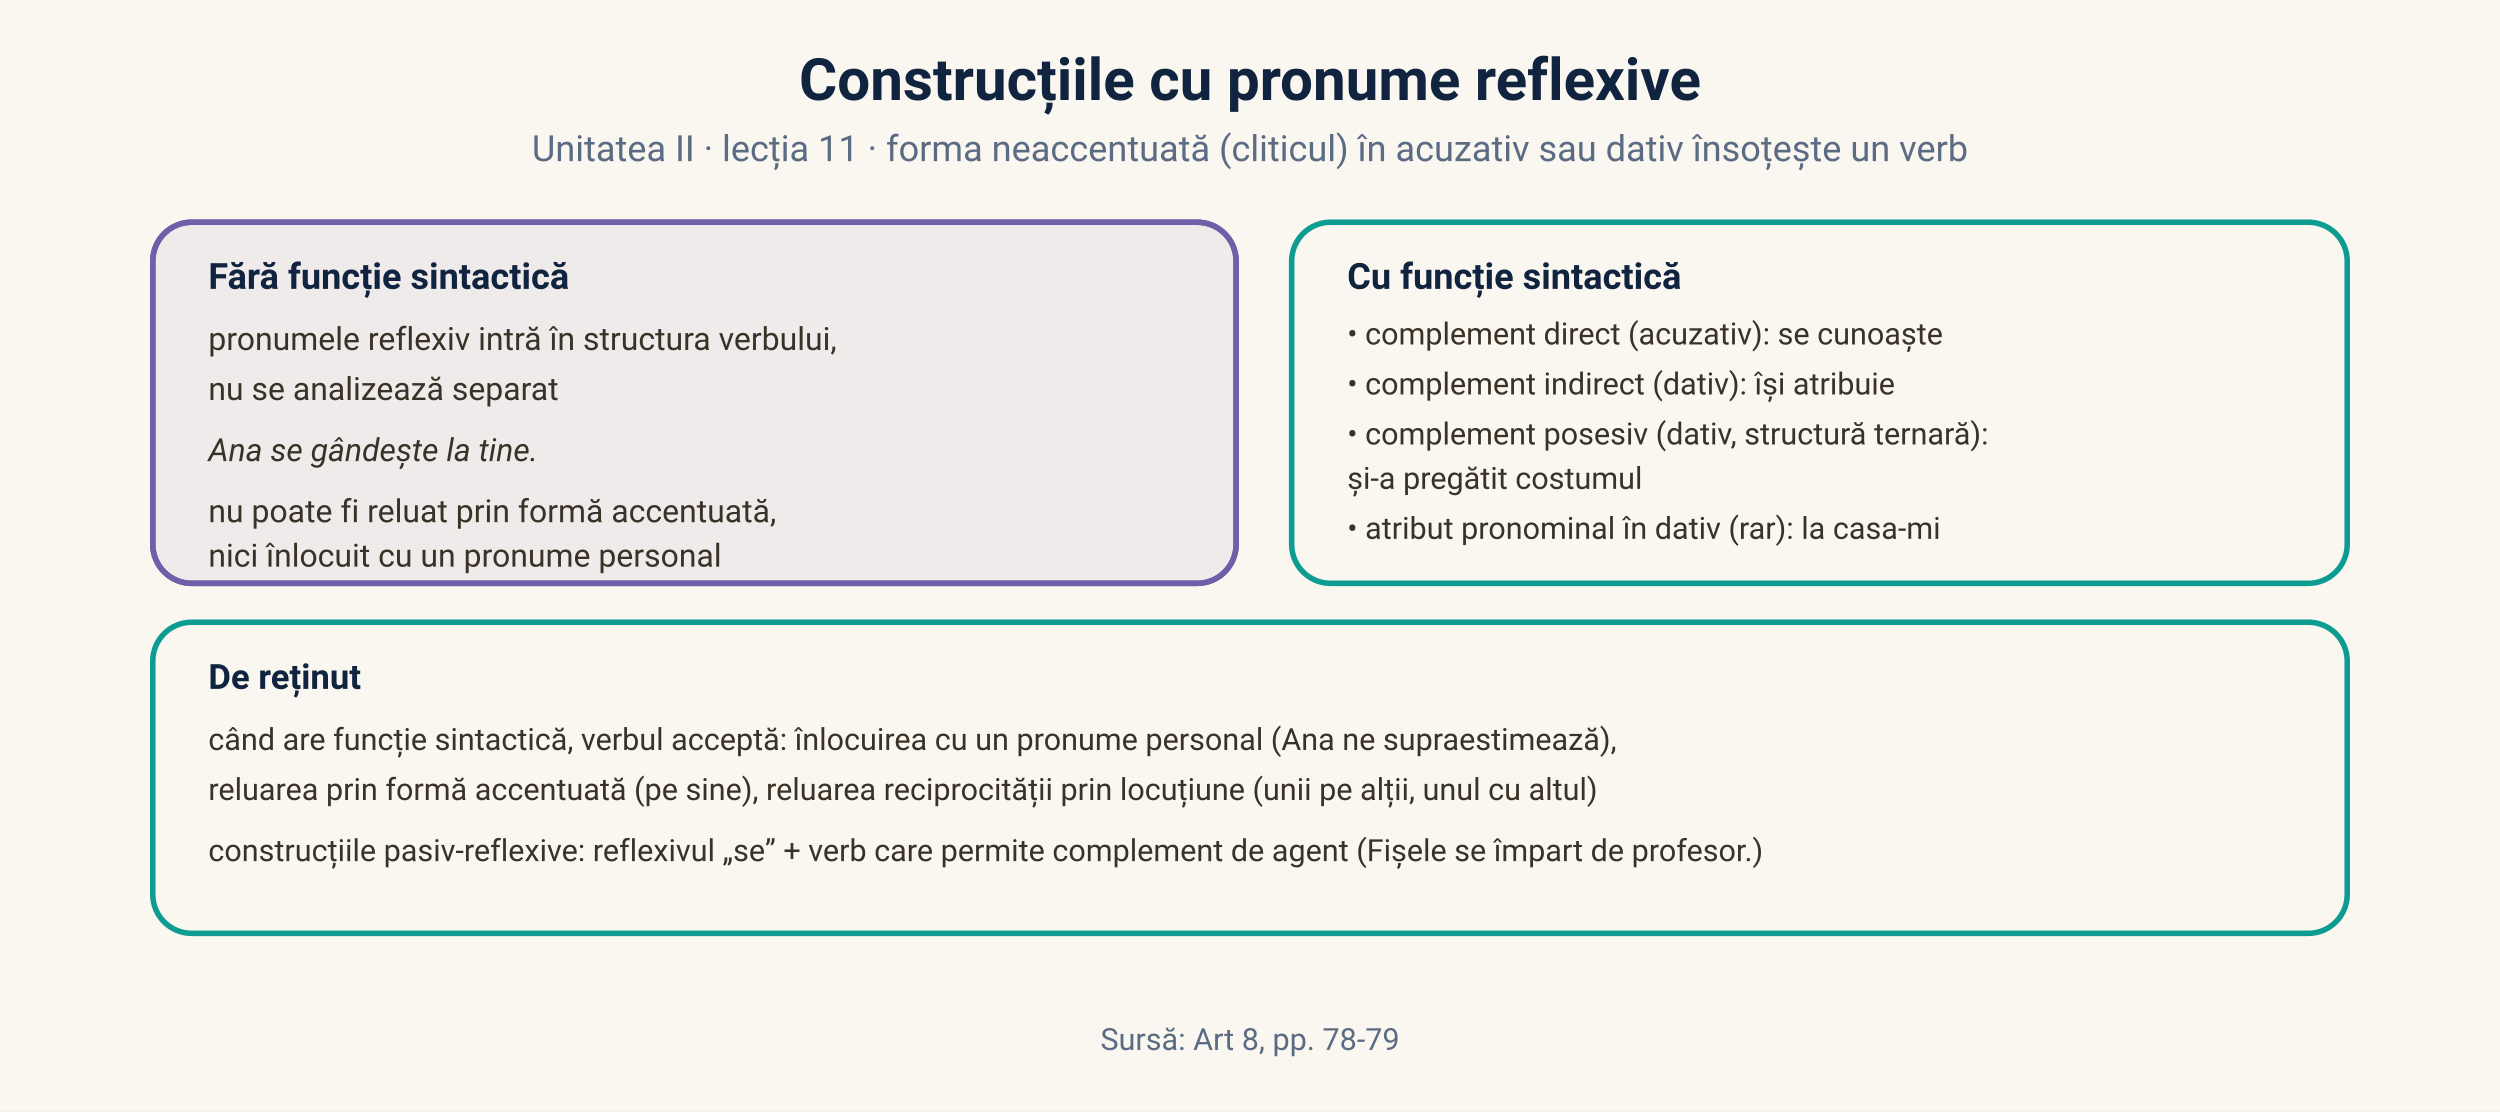
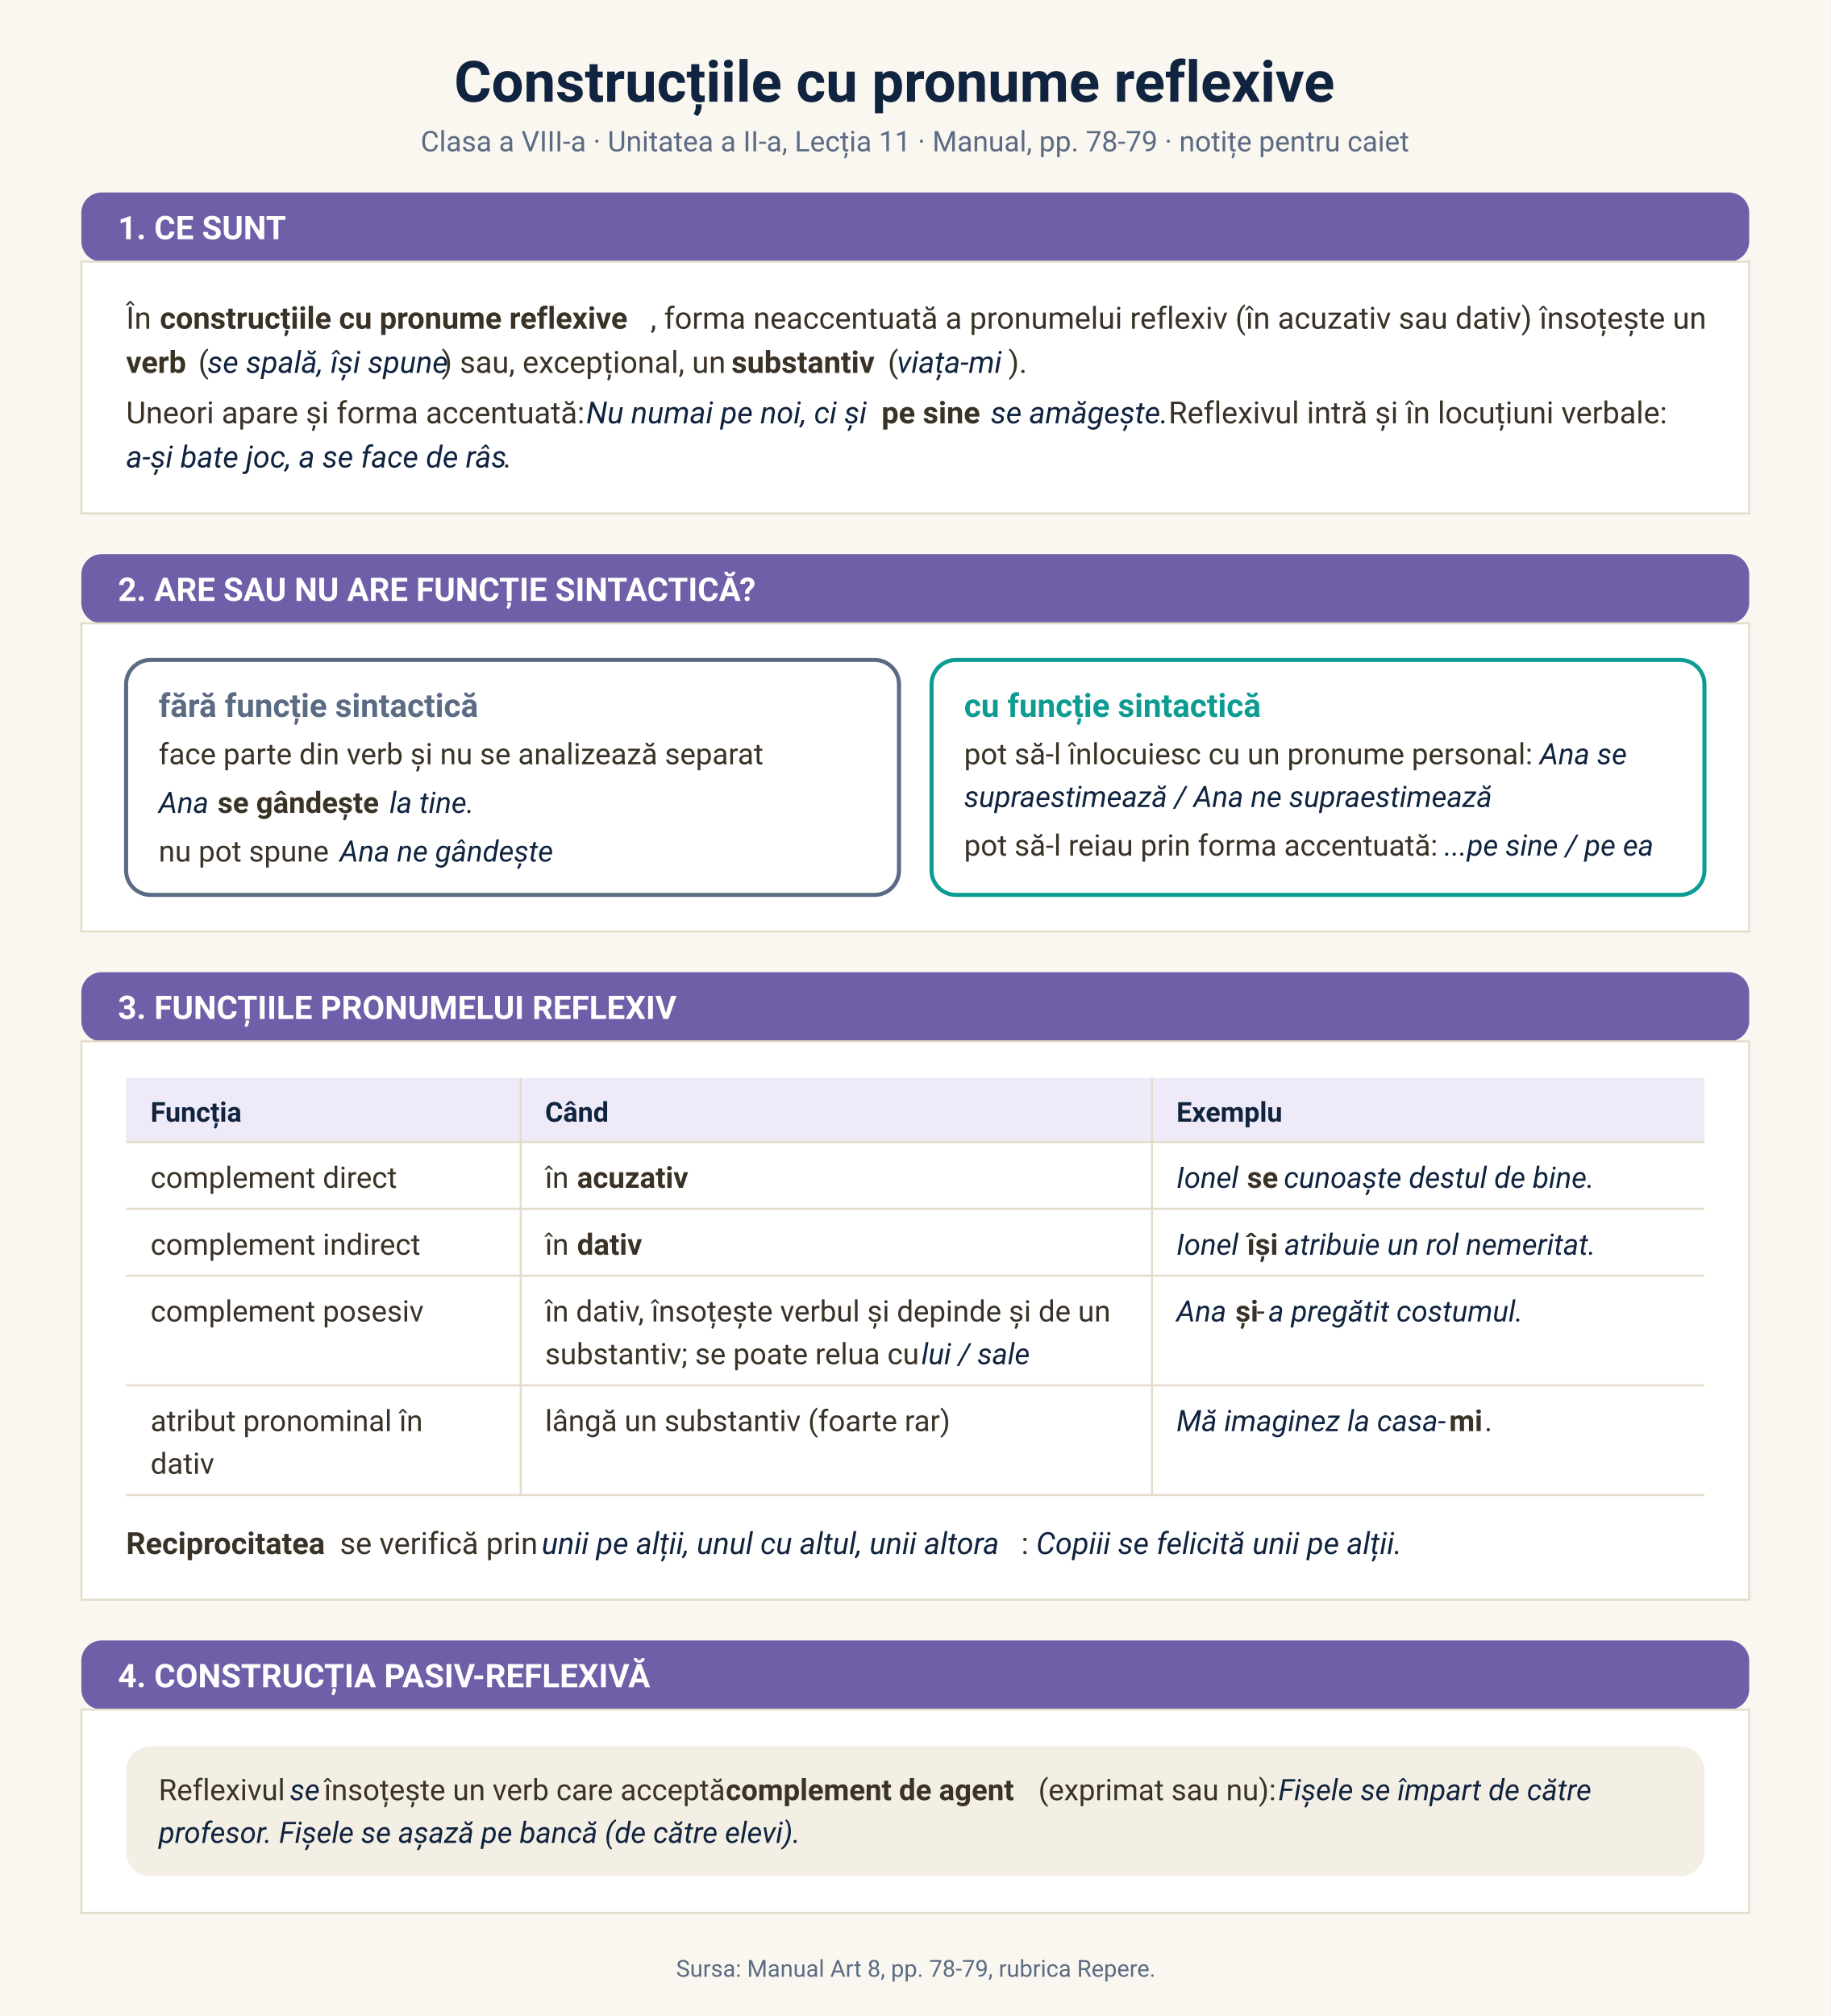
- <svg xmlns="http://www.w3.org/2000/svg" viewBox="0 0 900 400" font-family="'Segoe UI', 'Plus Jakarta Sans', -apple-system, Roboto, sans-serif">
-   <rect width="900" height="400" fill="#faf7f0" />
-   <text x="450" y="36" text-anchor="middle" font-size="21" font-weight="700" fill="#10233f">Construcțiile cu pronume reflexive</text>
-   <text x="450" y="58" text-anchor="middle" font-size="13" fill="#5b6b83">Unitatea II · lecția 11 · forma neaccentuată (cliticul) în acuzativ sau dativ însoțește un verb</text>
-   <rect x="55" y="80" width="390" height="130" rx="14" fill="#6f5ea8" stroke="#6f5ea8" stroke-width="2" fill-opacity="0.08" />
-   <rect x="55" y="80" width="390" height="130" rx="14" fill="none" stroke="#6f5ea8" stroke-width="2" />
-   <text x="75" y="104" font-size="13" font-weight="700" fill="#10233f">Fără funcție sintactică</text>
-   <text font-size="11.5" fill="#3a3226">
-     <tspan x="75" y="126">pronumele reflexiv intră în structura verbului,</tspan>
-     <tspan x="75" y="144">nu se analizează separat</tspan>
-     <tspan x="75" y="166" font-style="italic">Ana se gândește la tine.</tspan>
-     <tspan x="75" y="188">nu poate fi reluat prin formă accentuată,</tspan>
-     <tspan x="75" y="204">nici înlocuit cu un pronume personal</tspan>
-   </text>
-   <rect x="465" y="80" width="380" height="130" rx="14" fill="none" stroke="#0d9c92" stroke-width="2" />
-   <text x="485" y="104" font-size="13" font-weight="700" fill="#10233f">Cu funcție sintactică</text>
-   <text font-size="11" fill="#3a3226">
-     <tspan x="485" y="124">• complement direct (acuzativ): se cunoaște</tspan>
-     <tspan x="485" y="142">• complement indirect (dativ): își atribuie</tspan>
-     <tspan x="485" y="160">• complement posesiv (dativ, structură ternară):</tspan>
-     <tspan x="485" y="176">  și-a pregătit costumul</tspan>
-     <tspan x="485" y="194">• atribut pronominal în dativ (rar): la casa-mi</tspan>
-     <tspan x="485" y="204"> </tspan>
-   </text>
-   <rect x="55" y="224" width="790" height="112" rx="14" fill="none" stroke="#0d9c92" stroke-width="2" />
-   <text x="75" y="248" font-size="12.5" font-weight="700" fill="#10233f">De reținut</text>
-   <text font-size="11" fill="#3a3226">
-     <tspan x="75" y="270">când are funcție sintactică, verbul acceptă: înlocuirea cu un pronume personal (Ana ne supraestimează),</tspan>
-     <tspan x="75" y="288">reluarea prin formă accentuată (pe sine), reluarea reciprocității prin locuțiune (unii pe alții, unul cu altul)</tspan>
-     <tspan x="75" y="310">construcțiile pasiv-reflexive: reflexivul „se” + verb care permite complement de agent (Fișele se împart de profesor.)</tspan>
-   </text>
-   <text x="450" y="378" text-anchor="middle" font-size="11" fill="#5b6b83">Sursă: Art 8, pp. 78-79</text>
+ <svg xmlns="http://www.w3.org/2000/svg" viewBox="0 0 900 991" font-family="'Segoe UI', 'Plus Jakarta Sans', -apple-system, Roboto, sans-serif">
+   <rect width="900" height="991" fill="#faf7f0" />
+   <text x="223.3" y="50.0" font-size="28" fill="#10233f" font-weight="700" textLength="454.2" lengthAdjust="spacing">Construcțiile cu pronume reflexive</text>
+   <text x="206.8" y="74.4" font-size="14" fill="#5b6b83" textLength="486.4" lengthAdjust="spacing">Clasa a VIII-a · Unitatea a II-a, Lecția 11 · Manual, pp. 78-79 · notițe pentru caiet</text>
+   <rect x="40" y="94.6" width="820" height="34" rx="10" fill="#6f5ea8" />
+   <text x="58" y="117.6" font-size="16" font-weight="700" fill="#ffffff">1. CE SUNT</text>
+   <rect x="40" y="128.6" width="820" height="123.8" fill="#ffffff" stroke="#e3dccb" />
+   <text x="62.0" y="161.6" font-size="15" fill="#3a3226" textLength="12.6" lengthAdjust="spacing">În</text>
+   <text x="78.6" y="161.6" font-size="15" fill="#3a3226" font-weight="700" textLength="241.2" lengthAdjust="spacing">construcțiile cu pronume reflexive</text>
+   <text x="319.8" y="161.6" font-size="15" fill="#3a3226" textLength="512.2" lengthAdjust="spacing">, forma neaccentuată a pronumelui reflexiv (în acuzativ sau dativ) însoțește un</text>
+   <text x="62.0" y="183.3" font-size="15" fill="#3a3226" font-weight="700" textLength="31.5" lengthAdjust="spacing">verb</text>
+   <text x="97.5" y="183.3" font-size="15" fill="#3a3226" textLength="4.5" lengthAdjust="spacing">(</text>
+   <text x="102.0" y="183.3" font-size="15" fill="#10233f" font-style="italic" textLength="115.0" lengthAdjust="spacing">se spală, își spune</text>
+   <text x="217.1" y="183.3" font-size="15" fill="#3a3226" textLength="138.4" lengthAdjust="spacing">) sau, excepțional, un</text>
+   <text x="359.6" y="183.3" font-size="15" fill="#3a3226" font-weight="700" textLength="72.9" lengthAdjust="spacing">substantiv</text>
+   <text x="436.5" y="183.3" font-size="15" fill="#3a3226" textLength="4.5" lengthAdjust="spacing">(</text>
+   <text x="441.0" y="183.3" font-size="15" fill="#10233f" font-style="italic" textLength="54.8" lengthAdjust="spacing">viața-mi</text>
+   <text x="495.8" y="183.3" font-size="15" fill="#3a3226" textLength="7.8" lengthAdjust="spacing">).</text>
+   <text x="62.0" y="208.1" font-size="15" fill="#3a3226" textLength="222.1" lengthAdjust="spacing">Uneori apare și forma accentuată:</text>
+   <text x="288.2" y="208.1" font-size="15" fill="#10233f" font-style="italic" textLength="141.2" lengthAdjust="spacing">Nu numai pe noi, ci și</text>
+   <text x="433.4" y="208.1" font-size="15" fill="#3a3226" font-weight="700" textLength="49.6" lengthAdjust="spacing">pe sine</text>
+   <text x="487.1" y="208.1" font-size="15" fill="#10233f" font-style="italic" textLength="83.4" lengthAdjust="spacing">se amăgește.</text>
+   <text x="574.5" y="208.1" font-size="15" fill="#3a3226" textLength="243.9" lengthAdjust="spacing">Reflexivul intră și în locuțiuni verbale:</text>
+   <text x="62.0" y="229.8" font-size="15" fill="#10233f" font-style="italic" textLength="185.2" lengthAdjust="spacing">a-și bate joc, a se face de râs</text>
+   <text x="247.2" y="229.8" font-size="15" fill="#3a3226" textLength="3.3" lengthAdjust="spacing">.</text>
+   <rect x="40" y="272.4" width="820" height="34" rx="10" fill="#6f5ea8" />
+   <text x="58" y="295.4" font-size="16" font-weight="700" fill="#ffffff">2. ARE SAU NU ARE FUNCȚIE SINTACTICĂ?</text>
+   <rect x="40" y="306.4" width="820" height="151.5" fill="#ffffff" stroke="#e3dccb" />
+   <rect x="62.0" y="324.4" width="380.0" height="115.5" rx="12" fill="#ffffff" stroke="#5b6b83" stroke-width="2" />
+   <text x="78.0" y="352.4" font-size="16" fill="#5b6b83" font-weight="700" textLength="162.2" lengthAdjust="spacing">fără funcție sintactică</text>
+   <text x="78.0" y="375.7" font-size="14.5" fill="#3a3226" textLength="291.4" lengthAdjust="spacing">face parte din verb și nu se analizează separat</text>
+   <text x="78.0" y="399.6" font-size="14.5" fill="#10233f" font-style="italic" textLength="25.1" lengthAdjust="spacing">Ana</text>
+   <text x="107.0" y="399.6" font-size="14.5" fill="#3a3226" font-weight="700" textLength="80.6" lengthAdjust="spacing">se gândește</text>
+   <text x="191.5" y="399.6" font-size="14.5" fill="#10233f" font-style="italic" textLength="42.3" lengthAdjust="spacing">la tine.</text>
+   <text x="78.0" y="423.5" font-size="14.5" fill="#3a3226" textLength="85.1" lengthAdjust="spacing">nu pot spune</text>
+   <text x="167.0" y="423.5" font-size="14.5" fill="#10233f" font-style="italic" textLength="104.4" lengthAdjust="spacing">Ana ne gândește</text>
+   <rect x="458.0" y="324.4" width="380.0" height="115.5" rx="12" fill="#ffffff" stroke="#0d9c92" stroke-width="2" />
+   <text x="474.0" y="352.4" font-size="16" fill="#0d9c92" font-weight="700" textLength="149.9" lengthAdjust="spacing">cu funcție sintactică</text>
+   <text x="474.0" y="375.7" font-size="14.5" fill="#3a3226" textLength="279.1" lengthAdjust="spacing">pot să-l înlocuiesc cu un pronume personal:</text>
+   <text x="757.0" y="375.7" font-size="14.5" fill="#10233f" font-style="italic" textLength="41.9" lengthAdjust="spacing">Ana se</text>
+   <text x="474.0" y="396.7" font-size="14.5" fill="#10233f" font-style="italic" textLength="257.5" lengthAdjust="spacing">supraestimează / Ana ne supraestimează</text>
+   <text x="474.0" y="420.6" font-size="14.5" fill="#3a3226" textLength="232.1" lengthAdjust="spacing">pot să-l reiau prin forma accentuată:</text>
+   <text x="710.1" y="420.6" font-size="14.5" fill="#10233f" font-style="italic" textLength="100.6" lengthAdjust="spacing">...pe sine / pe ea</text>
+   <rect x="40" y="477.9" width="820" height="34" rx="10" fill="#6f5ea8" />
+   <text x="58" y="500.9" font-size="16" font-weight="700" fill="#ffffff">3. FUNCȚIILE PRONUMELUI REFLEXIV</text>
+   <rect x="40" y="511.9" width="820" height="274.5" fill="#ffffff" stroke="#e3dccb" />
+   <rect x="62.0" y="529.9" width="776.0" height="31.6" fill="#efeaf8" />
+   <text x="74.0" y="551.4" font-size="13.5" fill="#10233f" font-weight="700" textLength="46.3" lengthAdjust="spacing">Funcția</text>
+   <text x="268.0" y="551.4" font-size="13.5" fill="#10233f" font-weight="700" textLength="32.3" lengthAdjust="spacing">Când</text>
+   <text x="578.4" y="551.4" font-size="13.5" fill="#10233f" font-weight="700" textLength="54.7" lengthAdjust="spacing">Exemplu</text>
+   <line x1="62.0" y1="561.4" x2="838.0" y2="561.4" stroke="#e3dccb" />
+   <text x="74.0" y="583.9" font-size="14.5" fill="#3a3226" textLength="120.6" lengthAdjust="spacing">complement direct</text>
+   <text x="268.0" y="583.9" font-size="14.5" fill="#3a3226" textLength="11.7" lengthAdjust="spacing">în</text>
+   <text x="283.7" y="583.9" font-size="14.5" fill="#3a3226" font-weight="700" textLength="56.0" lengthAdjust="spacing">acuzativ</text>
+   <text x="578.4" y="583.9" font-size="14.5" fill="#10233f" font-style="italic" textLength="30.7" lengthAdjust="spacing">Ionel</text>
+   <text x="613.1" y="583.9" font-size="14.5" fill="#3a3226" font-weight="700" textLength="14.2" lengthAdjust="spacing">se</text>
+   <text x="631.2" y="583.9" font-size="14.5" fill="#10233f" font-style="italic" textLength="149.8" lengthAdjust="spacing">cunoaște destul de bine.</text>
+   <line x1="62.0" y1="594.2" x2="838.0" y2="594.2" stroke="#e3dccb" />
+   <text x="74.0" y="616.8" font-size="14.5" fill="#3a3226" textLength="132.4" lengthAdjust="spacing">complement indirect</text>
+   <text x="268.0" y="616.8" font-size="14.5" fill="#3a3226" textLength="11.7" lengthAdjust="spacing">în</text>
+   <text x="283.7" y="616.8" font-size="14.5" fill="#3a3226" font-weight="700" textLength="34.4" lengthAdjust="spacing">dativ</text>
+   <text x="578.4" y="616.8" font-size="14.5" fill="#10233f" font-style="italic" textLength="30.7" lengthAdjust="spacing">Ionel</text>
+   <text x="613.1" y="616.8" font-size="14.5" fill="#3a3226" font-weight="700" textLength="14.5" lengthAdjust="spacing">își</text>
+   <text x="631.5" y="616.8" font-size="14.5" fill="#10233f" font-style="italic" textLength="157.2" lengthAdjust="spacing">atribuie un rol nemeritat.</text>
+   <line x1="62.0" y1="627.1" x2="838.0" y2="627.1" stroke="#e3dccb" />
+   <text x="74.0" y="649.6" font-size="14.5" fill="#3a3226" textLength="131.7" lengthAdjust="spacing">complement posesiv</text>
+   <text x="268.0" y="649.6" font-size="14.5" fill="#3a3226" textLength="279.1" lengthAdjust="spacing">în dativ, însoțește verbul și depinde și de un</text>
+   <text x="268.0" y="670.6" font-size="14.5" fill="#3a3226" textLength="181.1" lengthAdjust="spacing">substantiv; se poate relua cu</text>
+   <text x="453.0" y="670.6" font-size="14.5" fill="#10233f" font-style="italic" textLength="53.8" lengthAdjust="spacing">lui / sale</text>
+   <text x="578.4" y="649.6" font-size="14.5" fill="#10233f" font-style="italic" textLength="25.1" lengthAdjust="spacing">Ana</text>
+   <text x="607.4" y="649.6" font-size="14.5" fill="#3a3226" font-weight="700" textLength="10.4" lengthAdjust="spacing">și</text>
+   <text x="617.8" y="649.6" font-size="14.5" fill="#3a3226" textLength="5.8" lengthAdjust="spacing">-</text>
+   <text x="623.6" y="649.6" font-size="14.5" fill="#10233f" font-style="italic" textLength="124.8" lengthAdjust="spacing">a pregătit costumul.</text>
+   <line x1="62.0" y1="681.0" x2="838.0" y2="681.0" stroke="#e3dccb" />
+   <text x="74.0" y="703.5" font-size="14.5" fill="#3a3226" textLength="136.3" lengthAdjust="spacing">atribut pronominal în</text>
+   <text x="74.0" y="724.5" font-size="14.5" fill="#3a3226" textLength="31.3" lengthAdjust="spacing">dativ</text>
+   <text x="268.0" y="703.5" font-size="14.5" fill="#3a3226" textLength="196.5" lengthAdjust="spacing">lângă un substantiv (foarte rar)</text>
+   <text x="578.4" y="703.5" font-size="14.5" fill="#10233f" font-style="italic" textLength="134.1" lengthAdjust="spacing">Mă imaginez la casa-</text>
+   <text x="712.5" y="703.5" font-size="14.5" fill="#3a3226" font-weight="700" textLength="17.4" lengthAdjust="spacing">mi</text>
+   <text x="729.9" y="703.5" font-size="14.5" fill="#3a3226" textLength="3.2" lengthAdjust="spacing">.</text>
+   <line x1="62.0" y1="734.9" x2="838.0" y2="734.9" stroke="#e3dccb" />
+   <line x1="256.0" y1="529.9" x2="256.0" y2="734.9" stroke="#e3dccb" />
+   <line x1="566.4" y1="529.9" x2="566.4" y2="734.9" stroke="#e3dccb" />
+   <text x="62.0" y="763.9" font-size="15" fill="#3a3226" font-weight="700" textLength="101.1" lengthAdjust="spacing">Reciprocitatea</text>
+   <text x="167.1" y="763.9" font-size="15" fill="#3a3226" textLength="95.1" lengthAdjust="spacing">se verifică prin</text>
+   <text x="266.3" y="763.9" font-size="15" fill="#10233f" font-style="italic" textLength="235.8" lengthAdjust="spacing">unii pe alții, unul cu altul, unii altora</text>
+   <text x="502.1" y="763.9" font-size="15" fill="#3a3226" textLength="3.3" lengthAdjust="spacing">:</text>
+   <text x="509.4" y="763.9" font-size="15" fill="#10233f" font-style="italic" textLength="182.1" lengthAdjust="spacing">Copiii se felicită unii pe alții.</text>
+   <rect x="40" y="806.4" width="820" height="34" rx="10" fill="#6f5ea8" />
+   <text x="58" y="829.4" font-size="16" font-weight="700" fill="#ffffff">4. CONSTRUCȚIA PASIV-REFLEXIVĂ</text>
+   <rect x="40" y="840.4" width="820" height="99.9" fill="#ffffff" stroke="#e3dccb" />
+   <rect x="62.0" y="858.4" width="776.0" height="63.9" rx="12" fill="#f3efe4" />
+   <text x="78.0" y="884.9" font-size="14.5" fill="#3a3226" textLength="60.6" lengthAdjust="spacing">Reflexivul</text>
+   <text x="142.5" y="884.9" font-size="14.5" fill="#10233f" font-style="italic" textLength="12.9" lengthAdjust="spacing">se</text>
+   <text x="159.3" y="884.9" font-size="14.5" fill="#3a3226" textLength="193.6" lengthAdjust="spacing">însoțește un verb care acceptă</text>
+   <text x="356.8" y="884.9" font-size="14.5" fill="#3a3226" font-weight="700" textLength="149.8" lengthAdjust="spacing">complement de agent</text>
+   <text x="510.5" y="884.9" font-size="14.5" fill="#3a3226" textLength="114.1" lengthAdjust="spacing">(exprimat sau nu):</text>
+   <text x="628.5" y="884.9" font-size="14.5" fill="#10233f" font-style="italic" textLength="151.1" lengthAdjust="spacing">Fișele se împart de către</text>
+   <text x="78.0" y="905.9" font-size="14.5" fill="#10233f" font-style="italic" textLength="308.5" lengthAdjust="spacing">profesor. Fișele se așază pe bancă (de către elevi).</text>
+   <text x="332.4" y="971.7" font-size="11.5" fill="#5b6b83" textLength="235.3" lengthAdjust="spacing">Sursa: Manual Art 8, pp. 78-79, rubrica Repere.</text>
</svg>
